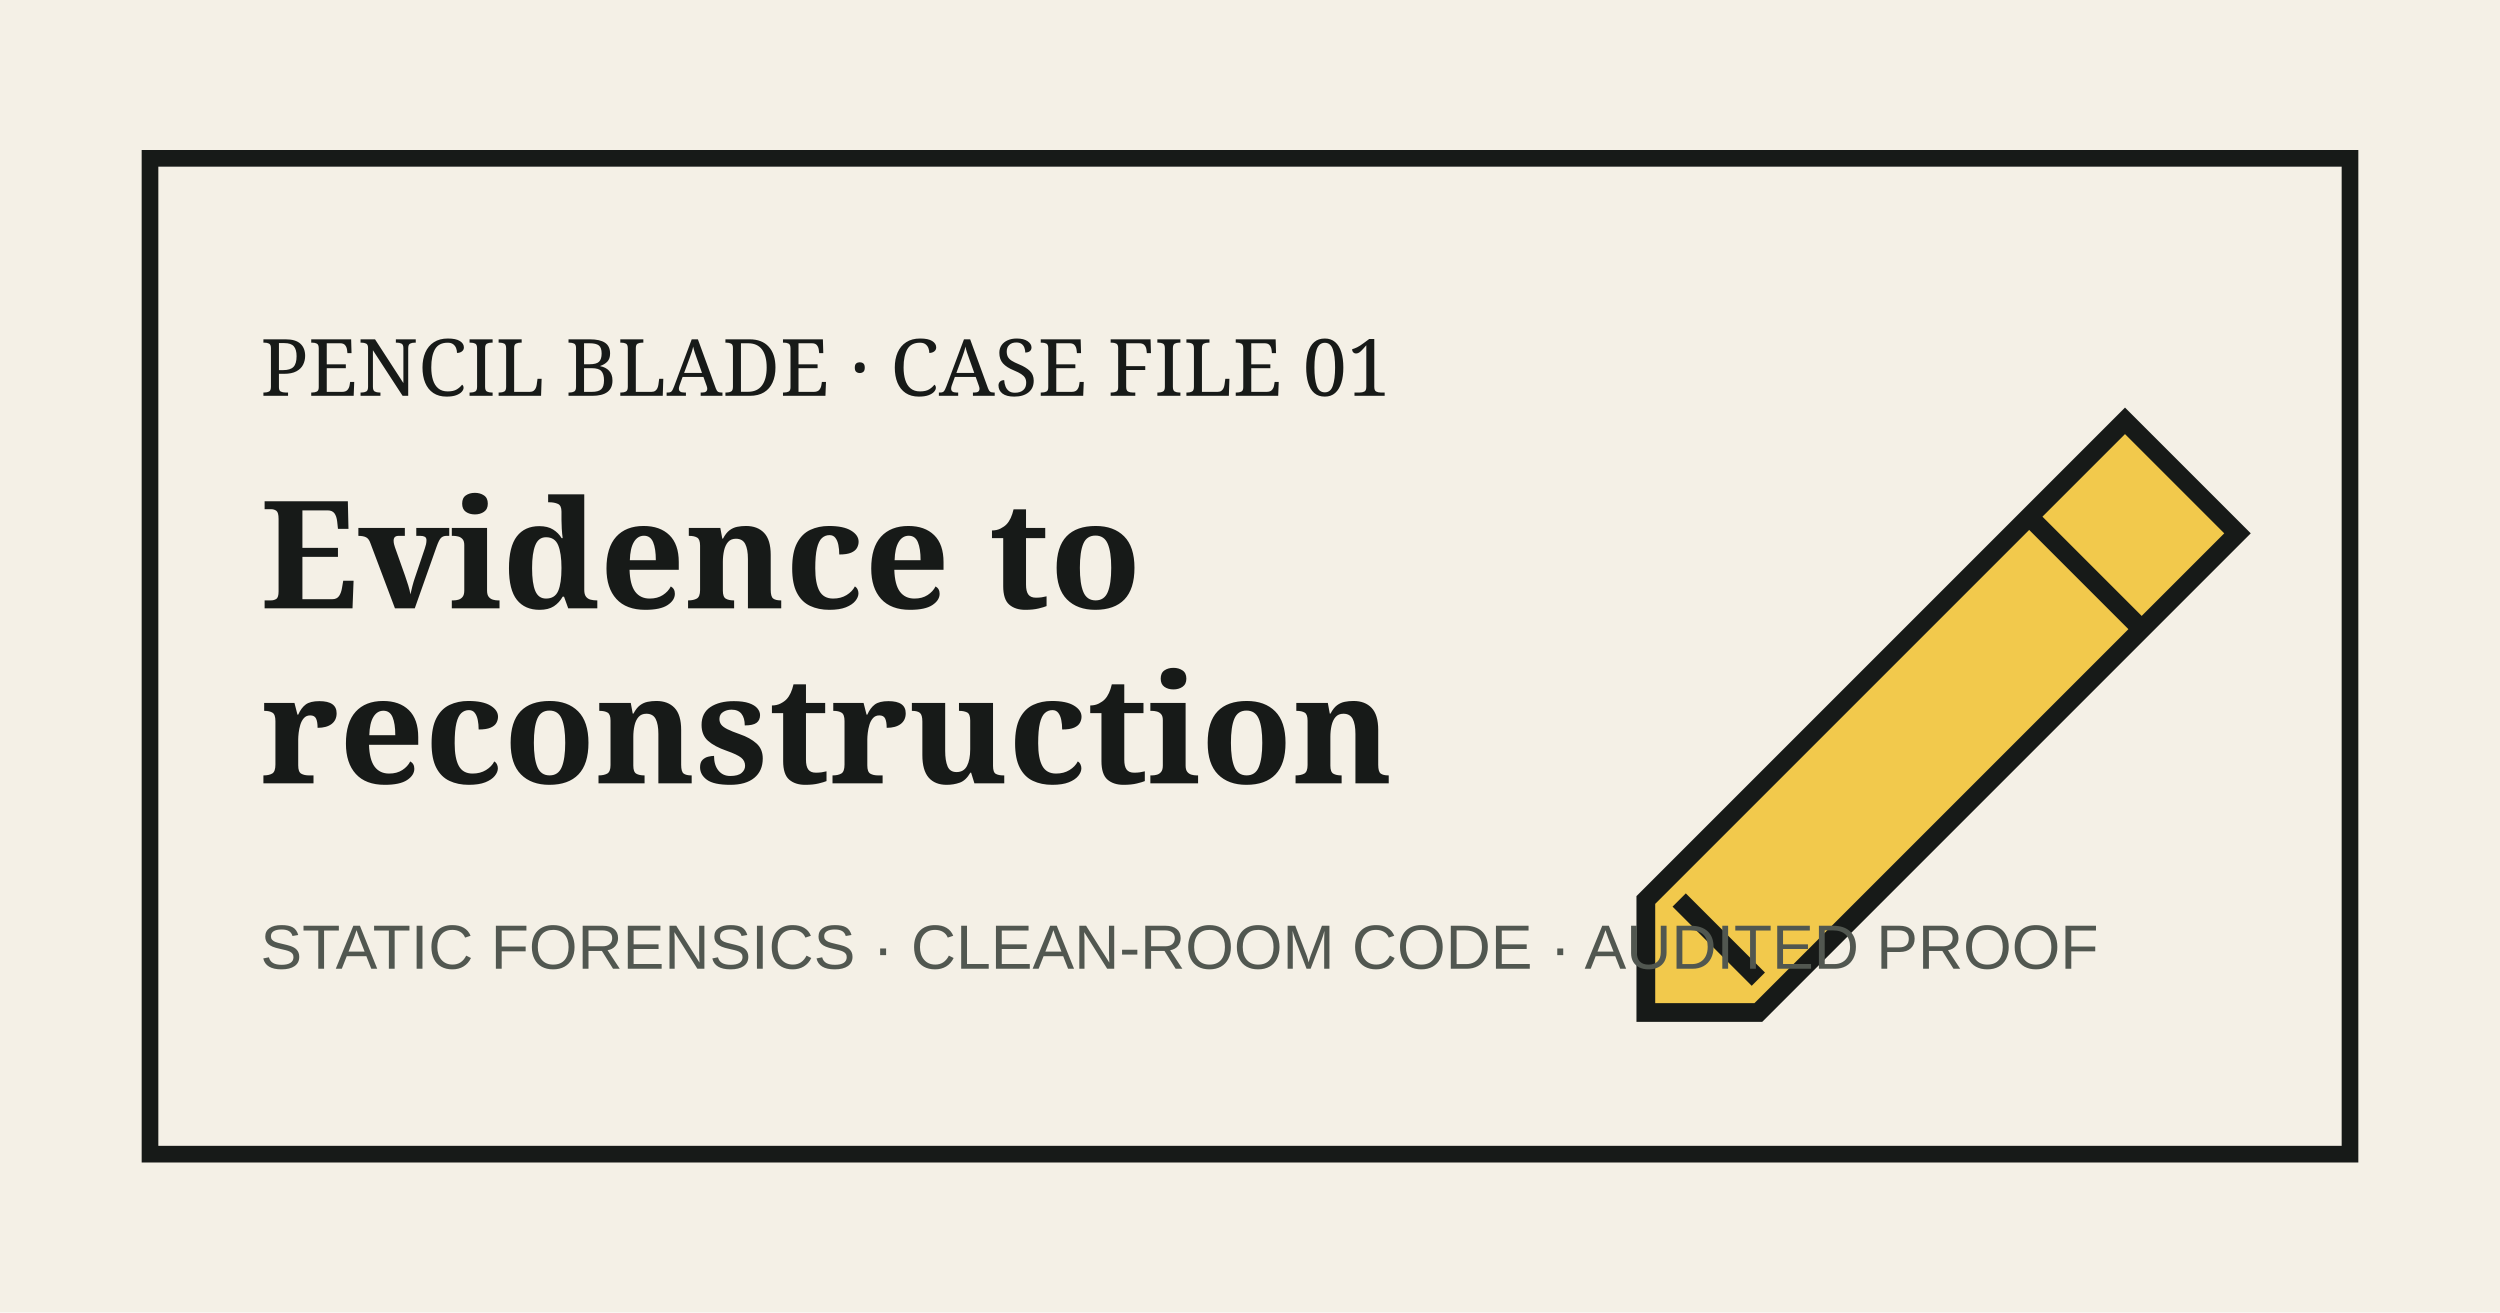
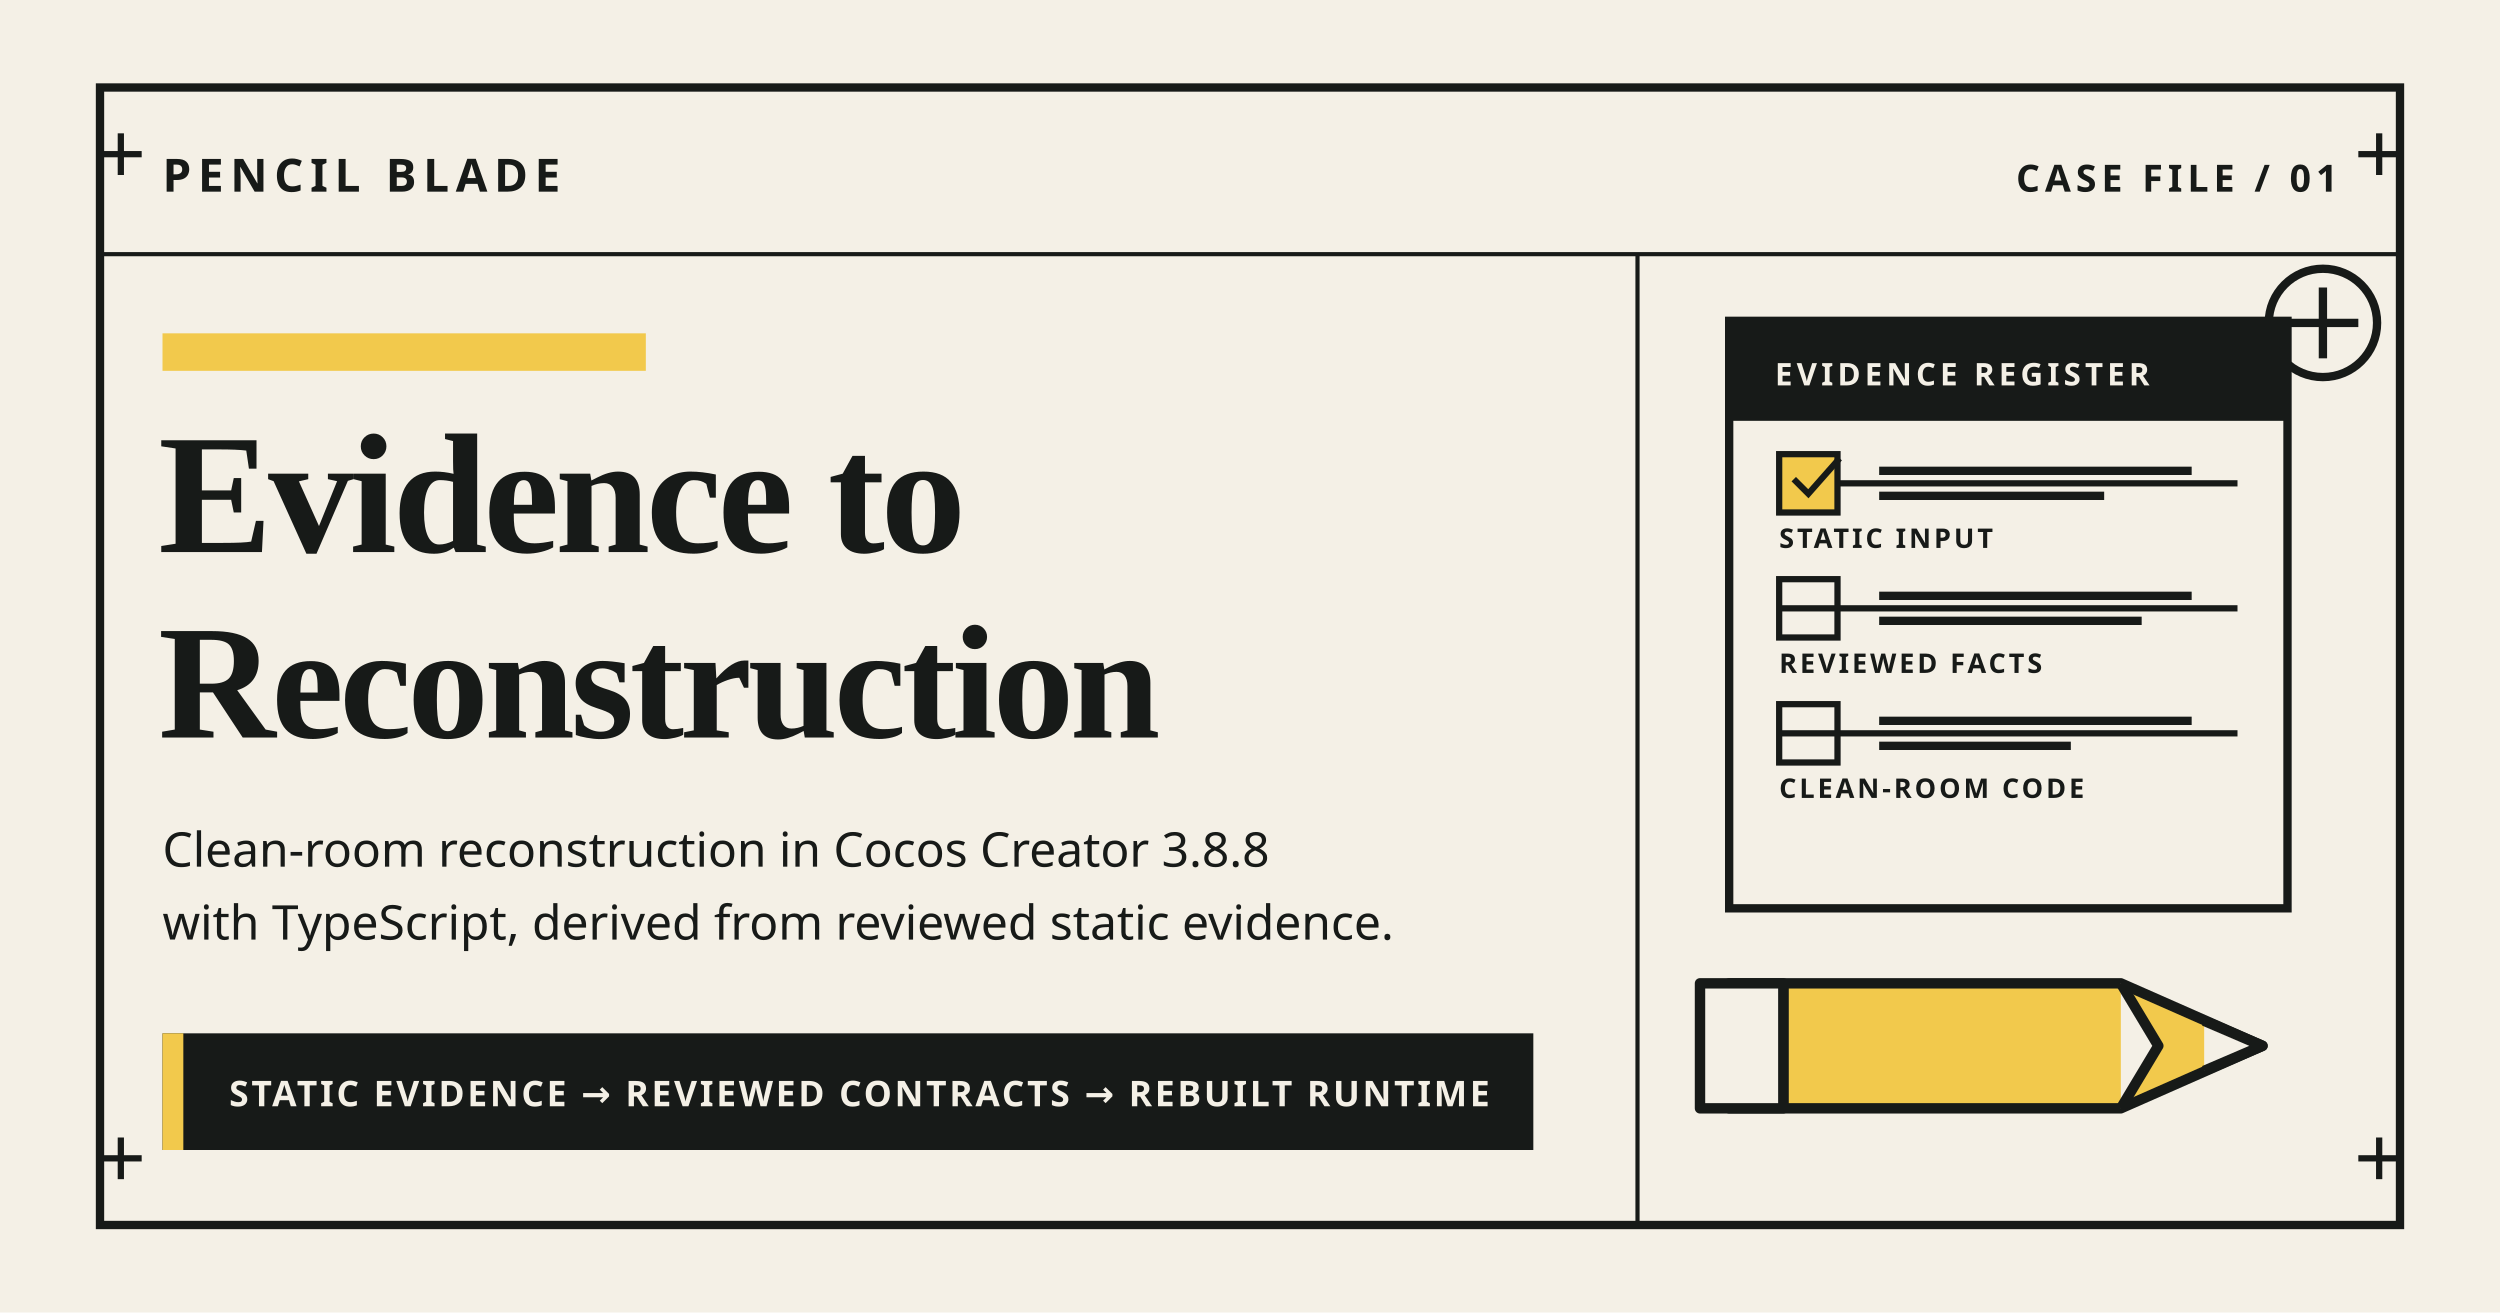
- <svg xmlns="http://www.w3.org/2000/svg" viewBox="0 0 1200 630">
+ <svg xmlns="http://www.w3.org/2000/svg" width="1200" height="630" viewBox="0 0 1200 630" role="img" aria-labelledby="title desc">
  <rect width="1200" height="630" fill="#F4F0E6" />
-   <path d="M72 76h1056v478H72z" fill="none" stroke="#171A18" stroke-width="8" />
-   <path d="M790 432 1020 202l54 54-230 230h-54v-54Z" fill="#F2C94C" stroke="#171A18" stroke-width="9" />
-   <path d="m974 248 54 54M806 432l38 38" stroke="#171A18" stroke-width="9" />
-   <text x="125" y="190" fill="#171A18" font-family="Georgia,serif" font-size="38">PENCIL BLADE · CASE FILE 01</text>
-   <text x="125" y="292" fill="#171A18" font-family="Georgia,serif" font-size="72" font-weight="700">Evidence to</text>
-   <text x="125" y="376" fill="#171A18" font-family="Georgia,serif" font-size="72" font-weight="700">reconstruction</text>
-   <text x="125" y="465" fill="#515750" font-family="Arial,sans-serif" font-size="30">STATIC FORENSICS · CLEAN-ROOM CODE · AUDITED PROOF</text>
+   <g fill="none" stroke="#171A18">
+     <rect x="48" y="42" width="1104" height="546" stroke-width="4" />
+     <path d="M48 122h1104M786 122v466" stroke-width="2" />
+     <path d="M48 74h20M58 64v20M1132 74h20M1142 64v20M48 556h20M58 546v20M1132 556h20M1142 546v20" stroke-width="3" />
+   </g>
+   <g fill="#171A18" font-family="'Trebuchet MS', 'Avenir Next', sans-serif">
+     <text x="78" y="92" font-size="22" font-weight="700" letter-spacing="3.2">PENCIL BLADE</text>
+     <text x="1122" y="92" font-size="18" font-weight="700" letter-spacing="2.4" text-anchor="end">CASE FILE / 01</text>
+   </g>
+   <g aria-label="Evidence to Reconstruction">
+     <rect x="78" y="160" width="232" height="18" fill="#F2C94C" />
+     <text x="76" y="265" fill="#171A18" font-family="Georgia, 'Times New Roman', serif" font-size="82" font-weight="700" letter-spacing="-2">Evidence to</text>
+     <text x="76" y="354" fill="#171A18" font-family="Georgia, 'Times New Roman', serif" font-size="78" font-weight="700" letter-spacing="-2">Reconstruction</text>
+   </g>
+   <g fill="#171A18" font-family="'Trebuchet MS', 'Avenir Next', sans-serif" font-size="23">
+     <text x="78" y="416">Clean-room reconstruction in Cocos Creator 3.8.8</text>
+     <text x="78" y="451">with TypeScript, derived from reviewed static evidence.</text>
+   </g>
+   <g>
+     <rect x="78" y="496" width="658" height="56" fill="#171A18" />
+     <rect x="78" y="496" width="10" height="56" fill="#F2C94C" />
+     <text x="110" y="531" fill="#F4F0E6" font-family="'Trebuchet MS', 'Avenir Next', sans-serif" font-size="17" font-weight="700" letter-spacing="1.3">STATIC EVIDENCE  →  REVIEWED CONTRACTS  →  REBUILT RUNTIME</text>
+   </g>
+   <g aria-label="Project-authored evidence sheet and pencil illustration">
+     <rect x="830" y="154" width="268" height="282" fill="#F4F0E6" stroke="#171A18" stroke-width="4" />
+     <rect x="830" y="154" width="268" height="48" fill="#171A18" />
+     <text x="852" y="185" fill="#F4F0E6" font-family="'Trebuchet MS', 'Avenir Next', sans-serif" font-size="15" font-weight="700" letter-spacing="2">EVIDENCE REGISTER</text>
+     <g fill="none" stroke="#171A18" stroke-width="3">
+       <path d="M854 232h220M854 292h220M854 352h220" />
+       <rect x="854" y="218" width="28" height="28" fill="#F2C94C" />
+       <rect x="854" y="278" width="28" height="28" />
+       <rect x="854" y="338" width="28" height="28" />
+       <path d="m861 230 7 7 15-17" />
+       <path d="M902 226h150M902 238h108M902 286h150M902 298h126M902 346h150M902 358h92" stroke-width="4" />
+     </g>
+     <g fill="#171A18" font-family="'Trebuchet MS', 'Avenir Next', sans-serif" font-size="13" font-weight="700" letter-spacing="1.4">
+       <text x="854" y="263">STATIC INPUT</text>
+       <text x="854" y="323">REVIEWED FACTS</text>
+       <text x="854" y="383">CLEAN-ROOM CODE</text>
+     </g>
+     <g stroke="#171A18" stroke-linejoin="round">
+       <path d="M830 472 1018 472 1086 502 1018 532H830Z" fill="#F2C94C" stroke-width="5" />
+       <path d="m1018 472 18 30-18 30M1058 490l28 12-28 12" fill="#F4F0E6" stroke-width="5" />
+       <path d="M856 472v60" fill="none" stroke-width="5" />
+       <rect x="816" y="472" width="40" height="60" fill="#F4F0E6" stroke-width="5" />
+     </g>
+     <g fill="none" stroke="#171A18" stroke-width="4">
+       <path d="M1115 138v34M1098 155h34" />
+       <circle cx="1115" cy="155" r="26" />
+     </g>
+   </g>
</svg>
